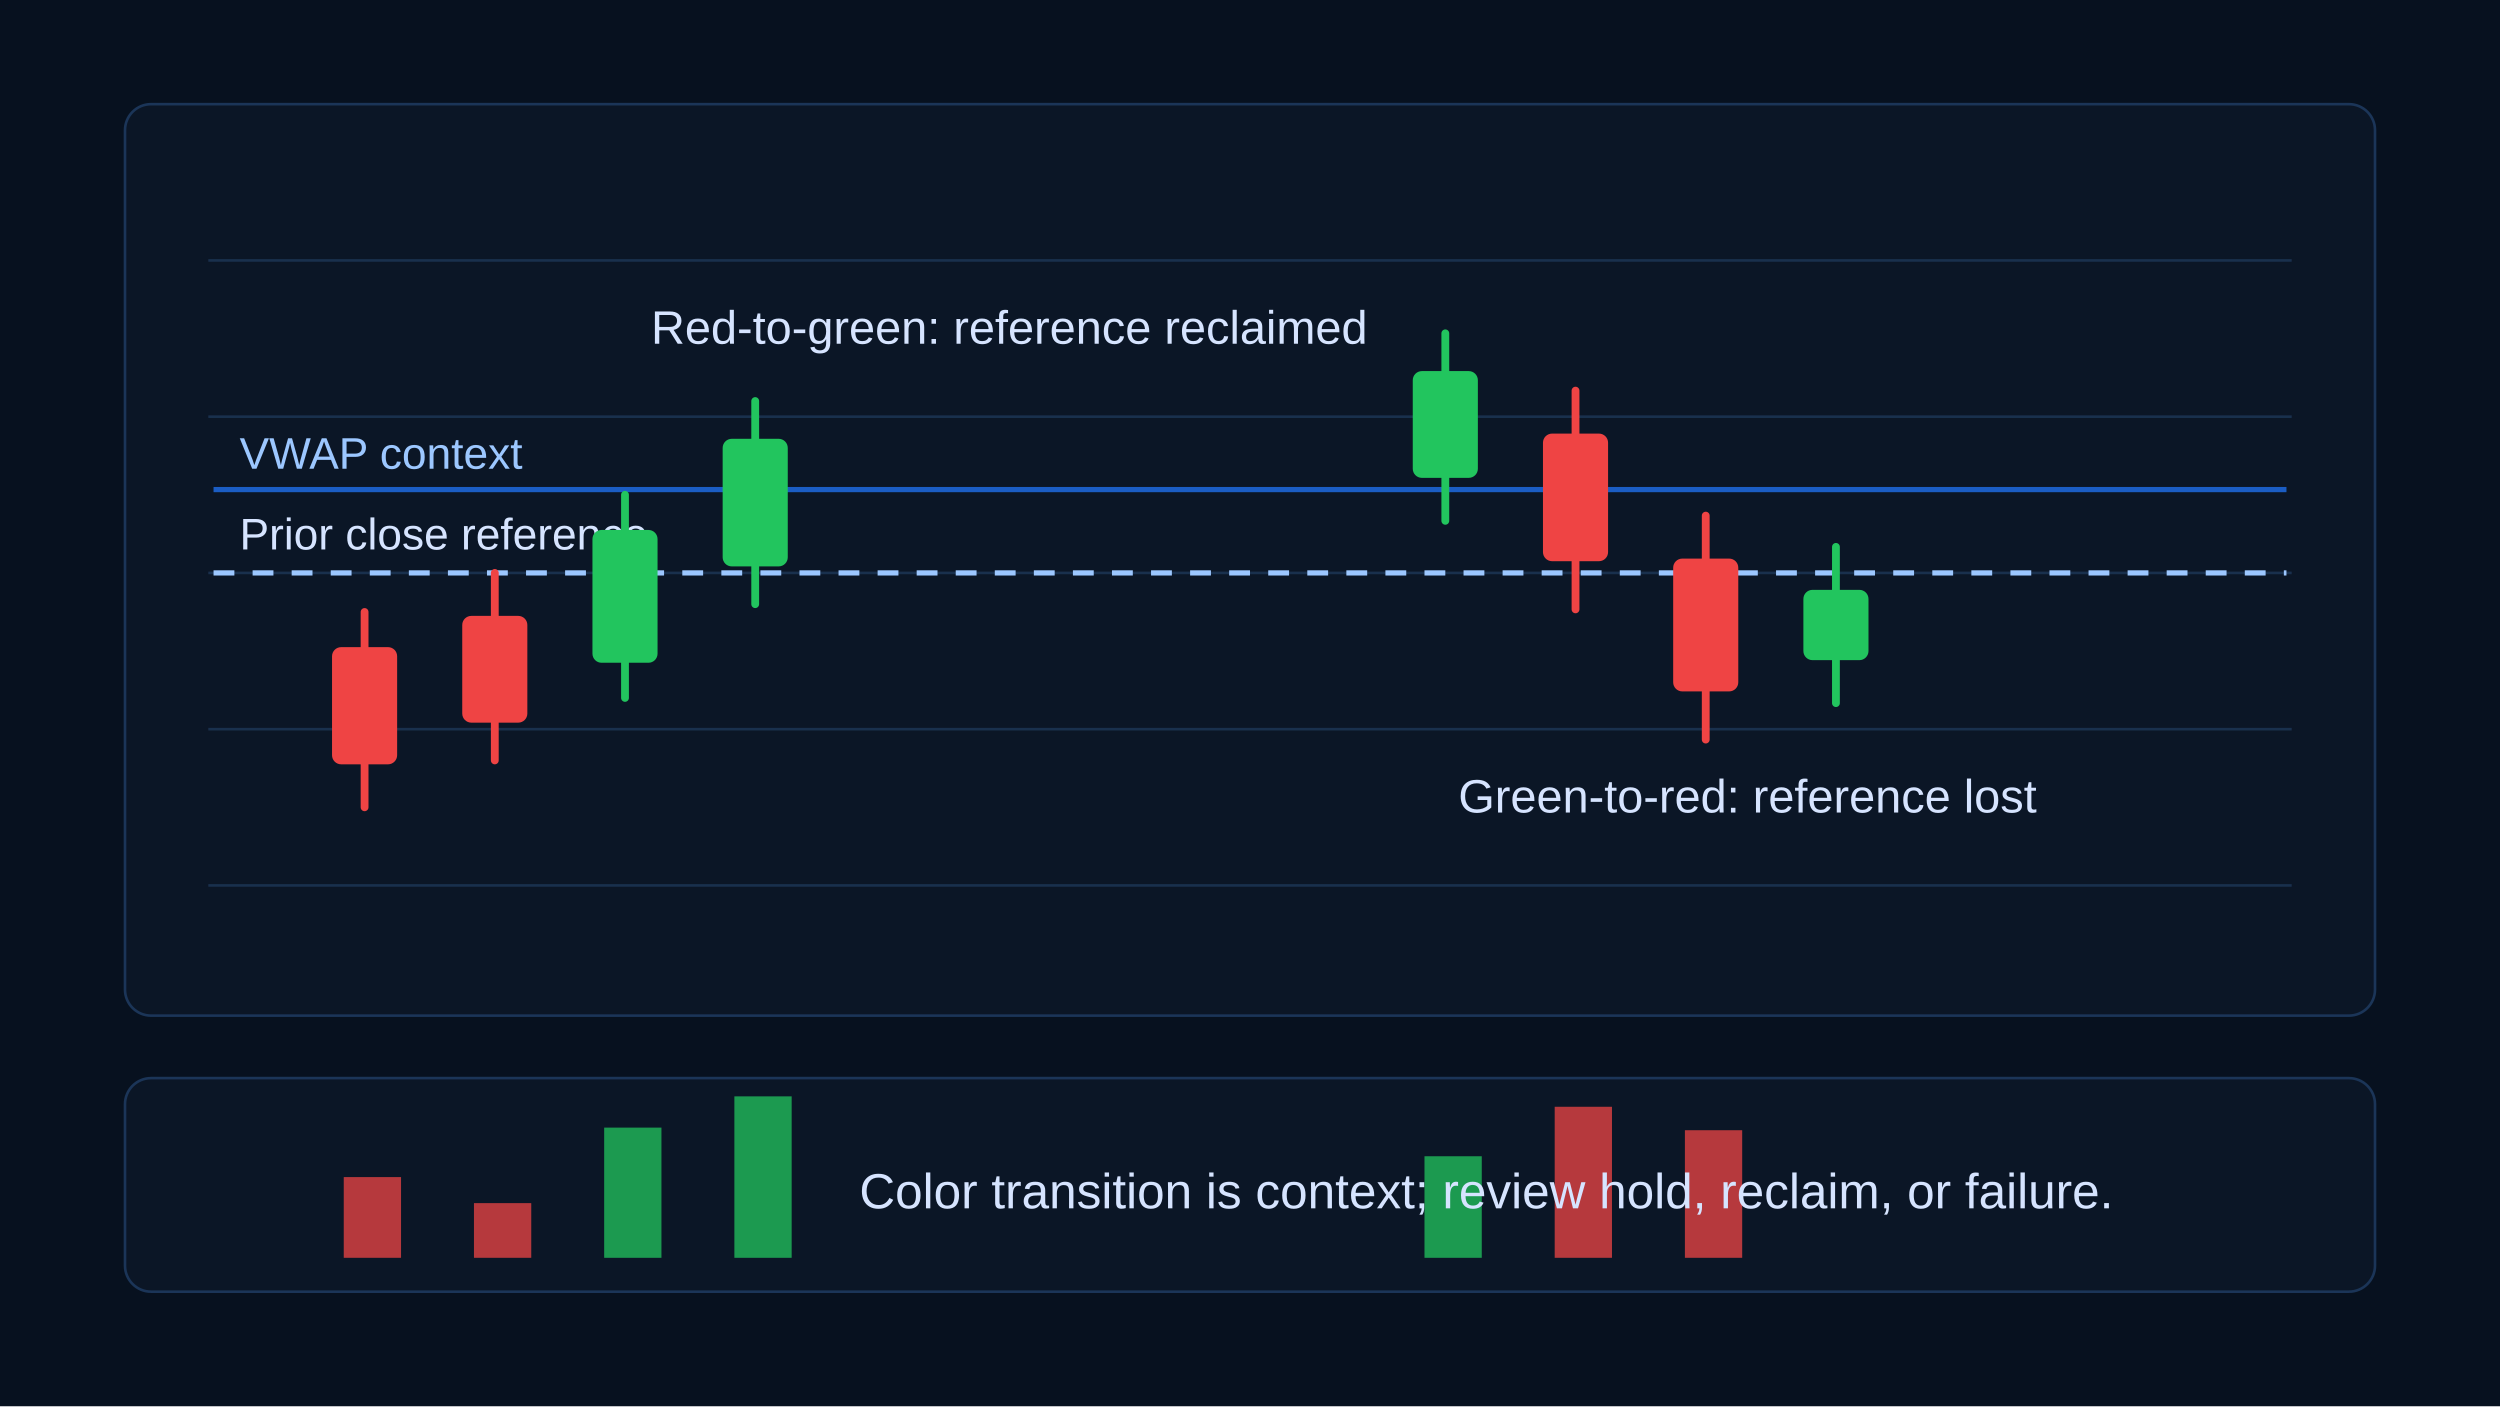
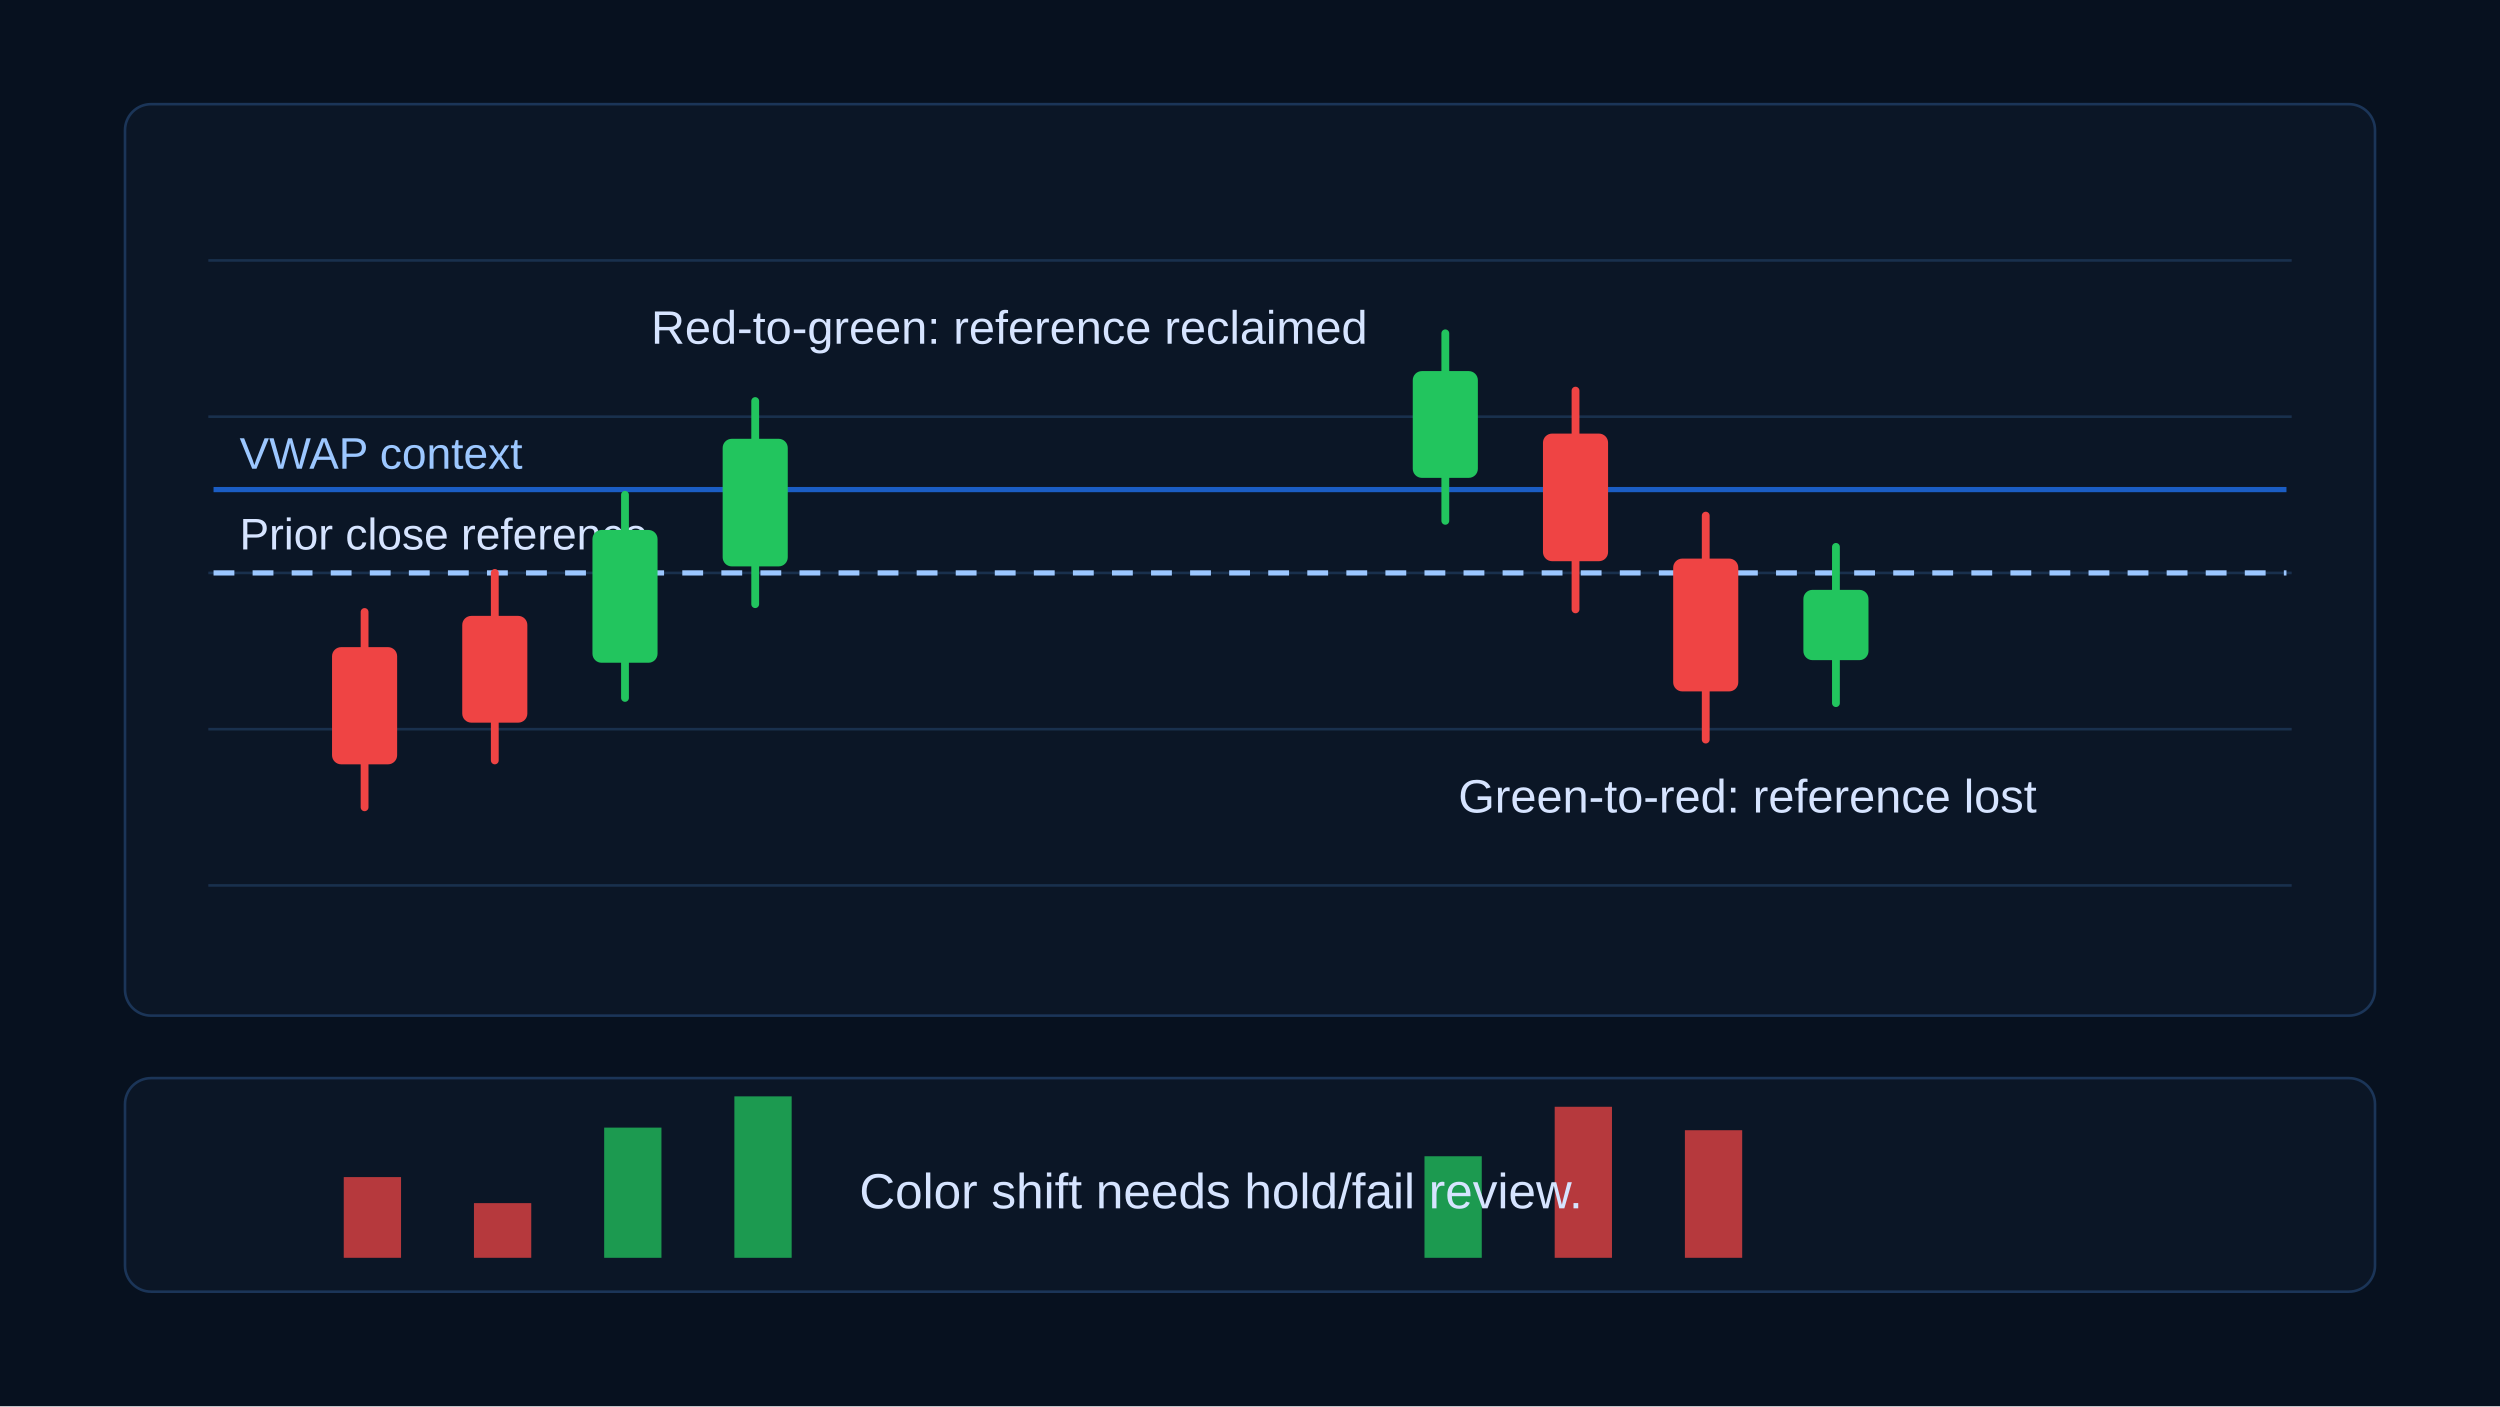
<svg xmlns="http://www.w3.org/2000/svg" width="960" height="540" viewBox="0 0 960 540" role="img" aria-labelledby="title desc">
  <rect width="960" height="540" fill="#07111f" />
  <rect x="48" y="40" width="864" height="350" rx="10" fill="#0b1626" stroke="#1b3558" />
  <g stroke="#19304d">
    <path d="M80 100H880M80 160H880M80 220H880M80 280H880M80 340H880" />
  </g>
  <line x1="82" y1="220" x2="878" y2="220" stroke="#9cc7ff" stroke-width="2" stroke-dasharray="8 7" />
  <line x1="82" y1="188" x2="878" y2="188" stroke="#1f6feb" stroke-width="2" opacity=".8" />
  <text x="92" y="211" fill="#d6e4ff" font-family="Arial" font-size="17">Prior close reference</text>
  <text x="92" y="180" fill="#9cc7ff" font-family="Arial" font-size="17">VWAP context</text>
  <g stroke-width="3" stroke-linecap="round">
    <g stroke="#ef4444" fill="#ef4444">
      <line x1="140" y1="235" x2="140" y2="310" />
      <rect x="129" y="250" width="22" height="42" rx="2" />
    </g>
    <g stroke="#ef4444" fill="#ef4444">
      <line x1="190" y1="220" x2="190" y2="292" />
      <rect x="179" y="238" width="22" height="38" rx="2" />
    </g>
    <g stroke="#22c55e" fill="#22c55e">
      <line x1="240" y1="190" x2="240" y2="268" />
      <rect x="229" y="205" width="22" height="48" rx="2" />
    </g>
    <g stroke="#22c55e" fill="#22c55e">
      <line x1="290" y1="154" x2="290" y2="232" />
      <rect x="279" y="170" width="22" height="46" rx="2" />
    </g>
    <g stroke="#22c55e" fill="#22c55e">
      <line x1="555" y1="128" x2="555" y2="200" />
      <rect x="544" y="144" width="22" height="38" rx="2" />
    </g>
    <g stroke="#ef4444" fill="#ef4444">
      <line x1="605" y1="150" x2="605" y2="234" />
      <rect x="594" y="168" width="22" height="46" rx="2" />
    </g>
    <g stroke="#ef4444" fill="#ef4444">
      <line x1="655" y1="198" x2="655" y2="284" />
      <rect x="644" y="216" width="22" height="48" rx="2" />
    </g>
    <g stroke="#22c55e" fill="#22c55e">
      <line x1="705" y1="210" x2="705" y2="270" />
      <rect x="694" y="228" width="22" height="24" rx="2" />
    </g>
  </g>
  <text x="250" y="132" fill="#d6e4ff" font-family="Arial" font-size="18">Red-to-green: reference reclaimed</text>
  <text x="560" y="312" fill="#d6e4ff" font-family="Arial" font-size="18">Green-to-red: reference lost</text>
  <rect x="48" y="414" width="864" height="82" rx="10" fill="#0b1626" stroke="#1b3558" />
  <g>
    <rect x="132" y="452" width="22" height="31" fill="#ef4444" opacity=".75" />
    <rect x="182" y="462" width="22" height="21" fill="#ef4444" opacity=".75" />
    <rect x="232" y="433" width="22" height="50" fill="#22c55e" opacity=".75" />
    <rect x="282" y="421" width="22" height="62" fill="#22c55e" opacity=".75" />
    <rect x="547" y="444" width="22" height="39" fill="#22c55e" opacity=".75" />
    <rect x="597" y="425" width="22" height="58" fill="#ef4444" opacity=".75" />
    <rect x="647" y="434" width="22" height="49" fill="#ef4444" opacity=".75" />
  </g>
-   <text x="330" y="464" fill="#d6e4ff" font-family="Arial" font-size="19">Color transition is context; review hold, reclaim, or failure.</text>
+   <text x="330" y="464" fill="#d6e4ff" font-family="Arial" font-size="19">Color shift needs hold/fail review.</text>
</svg>
